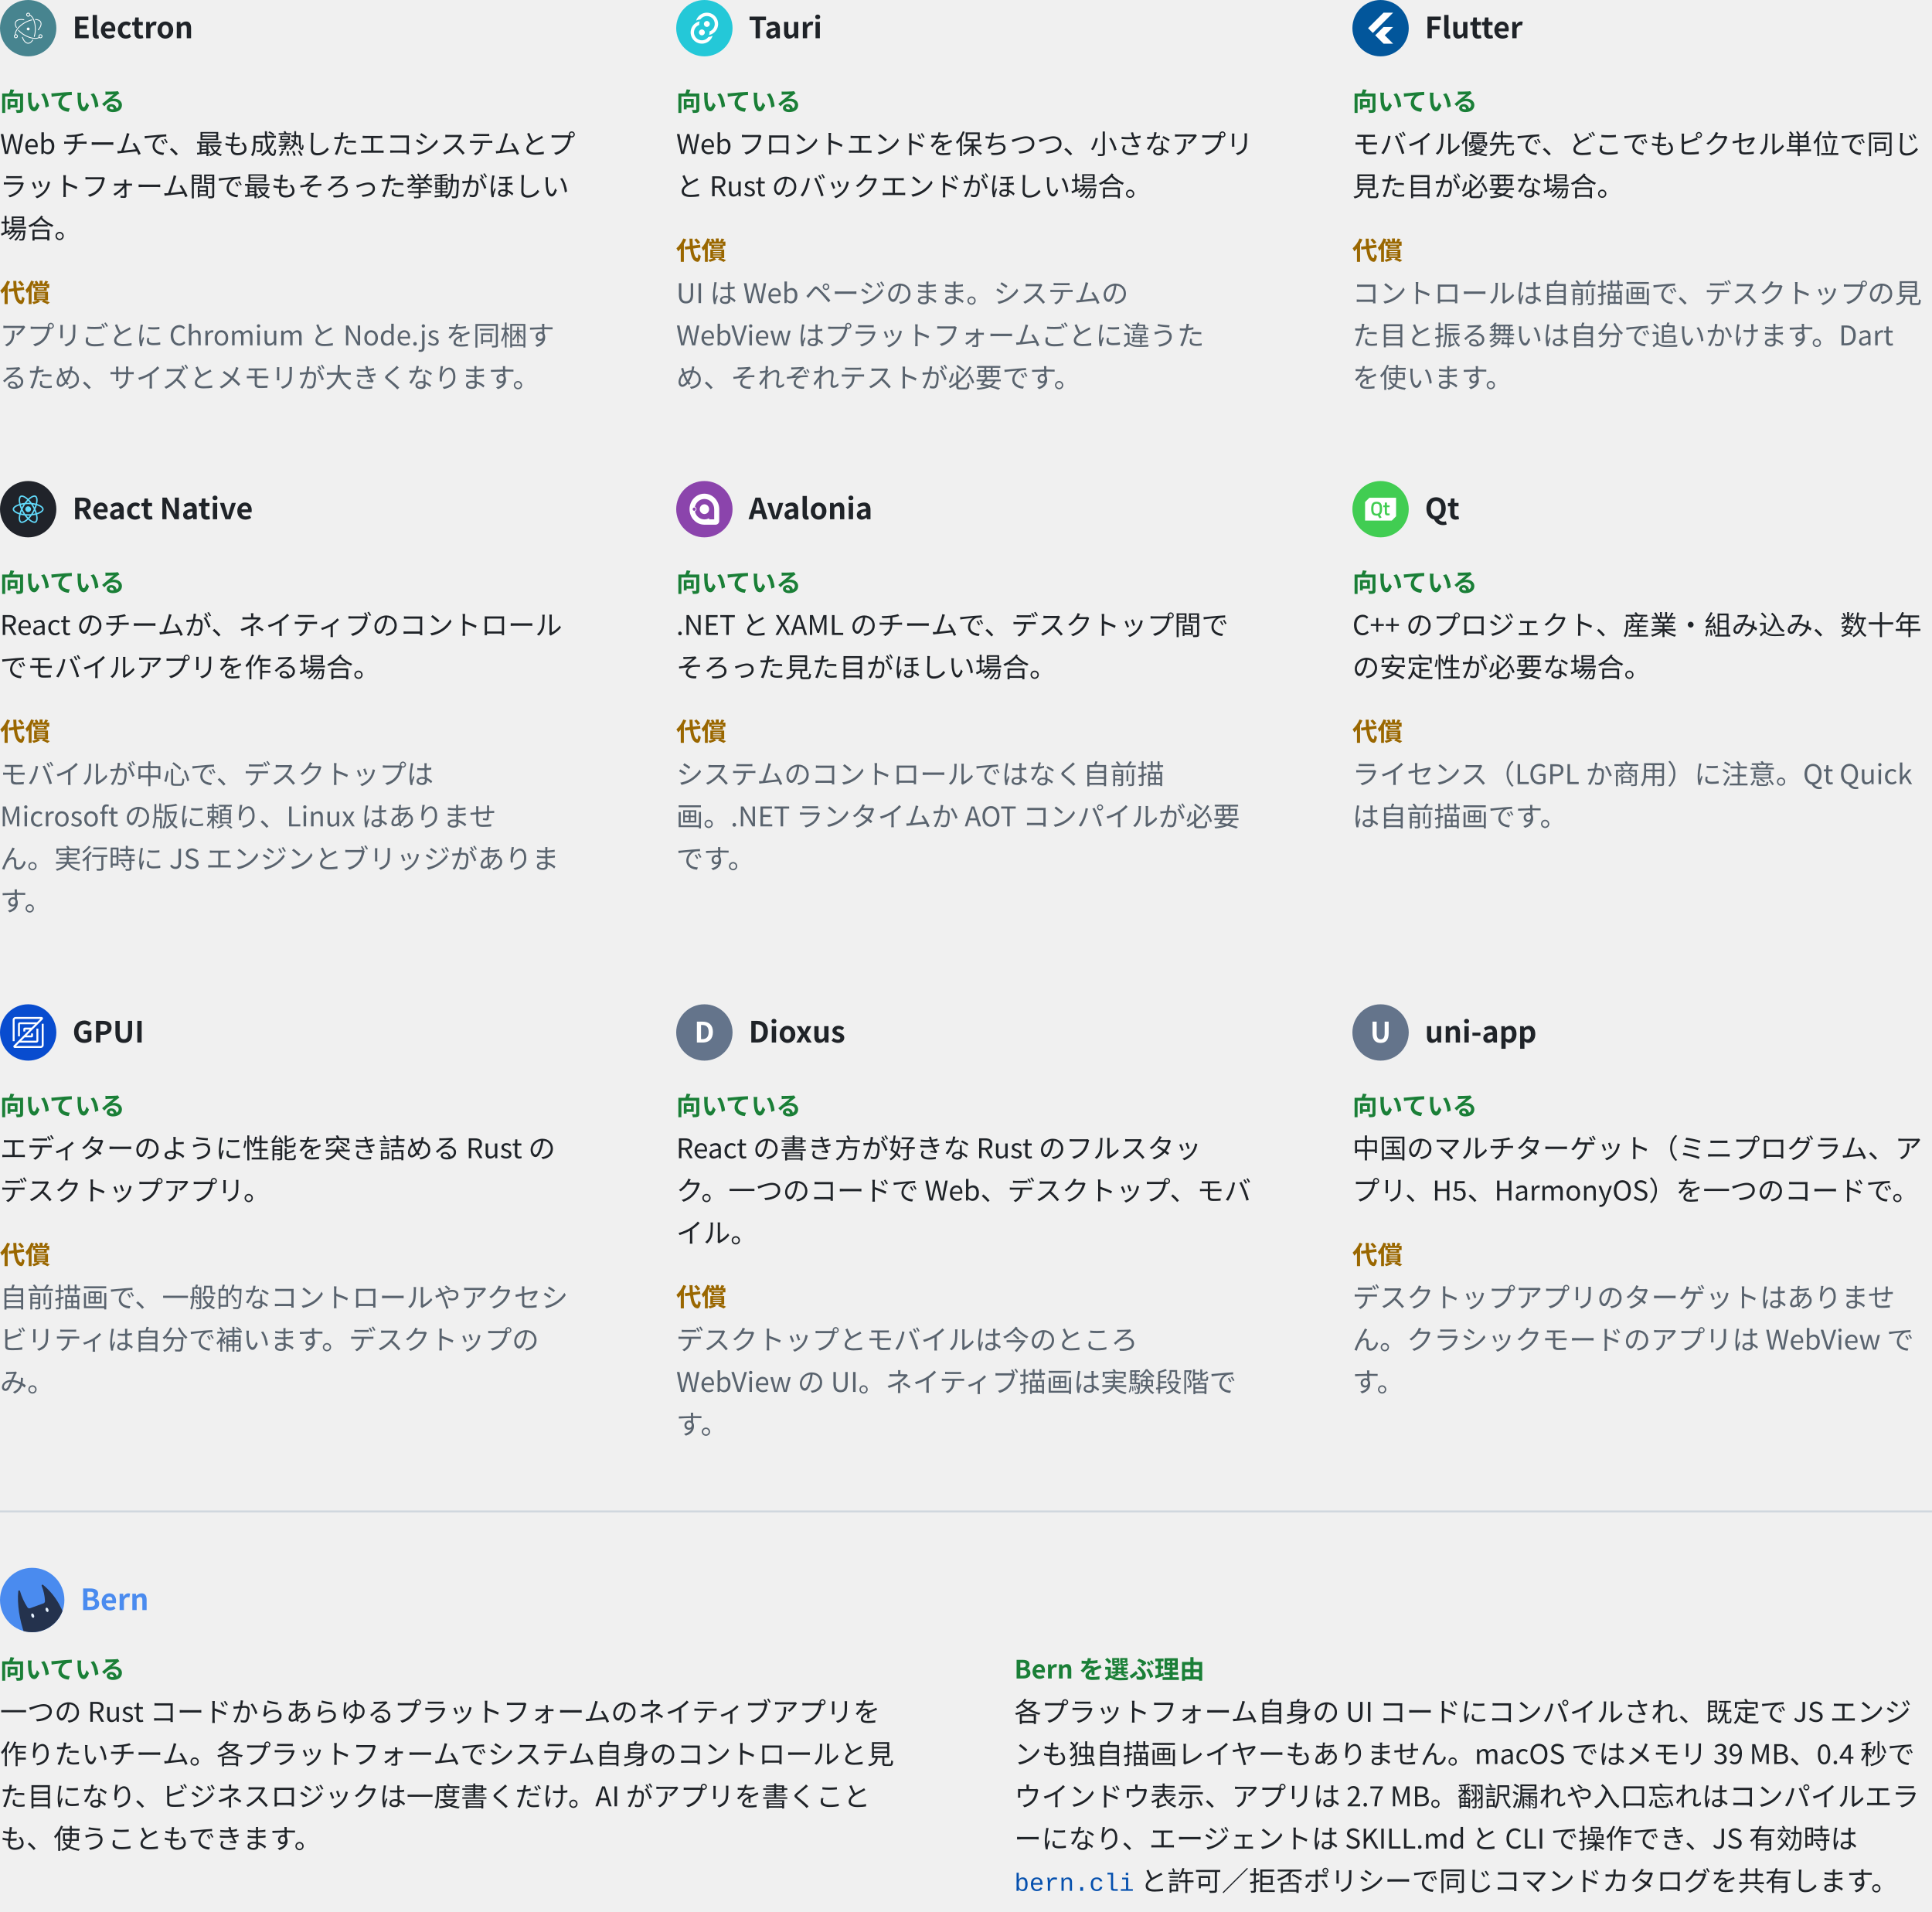
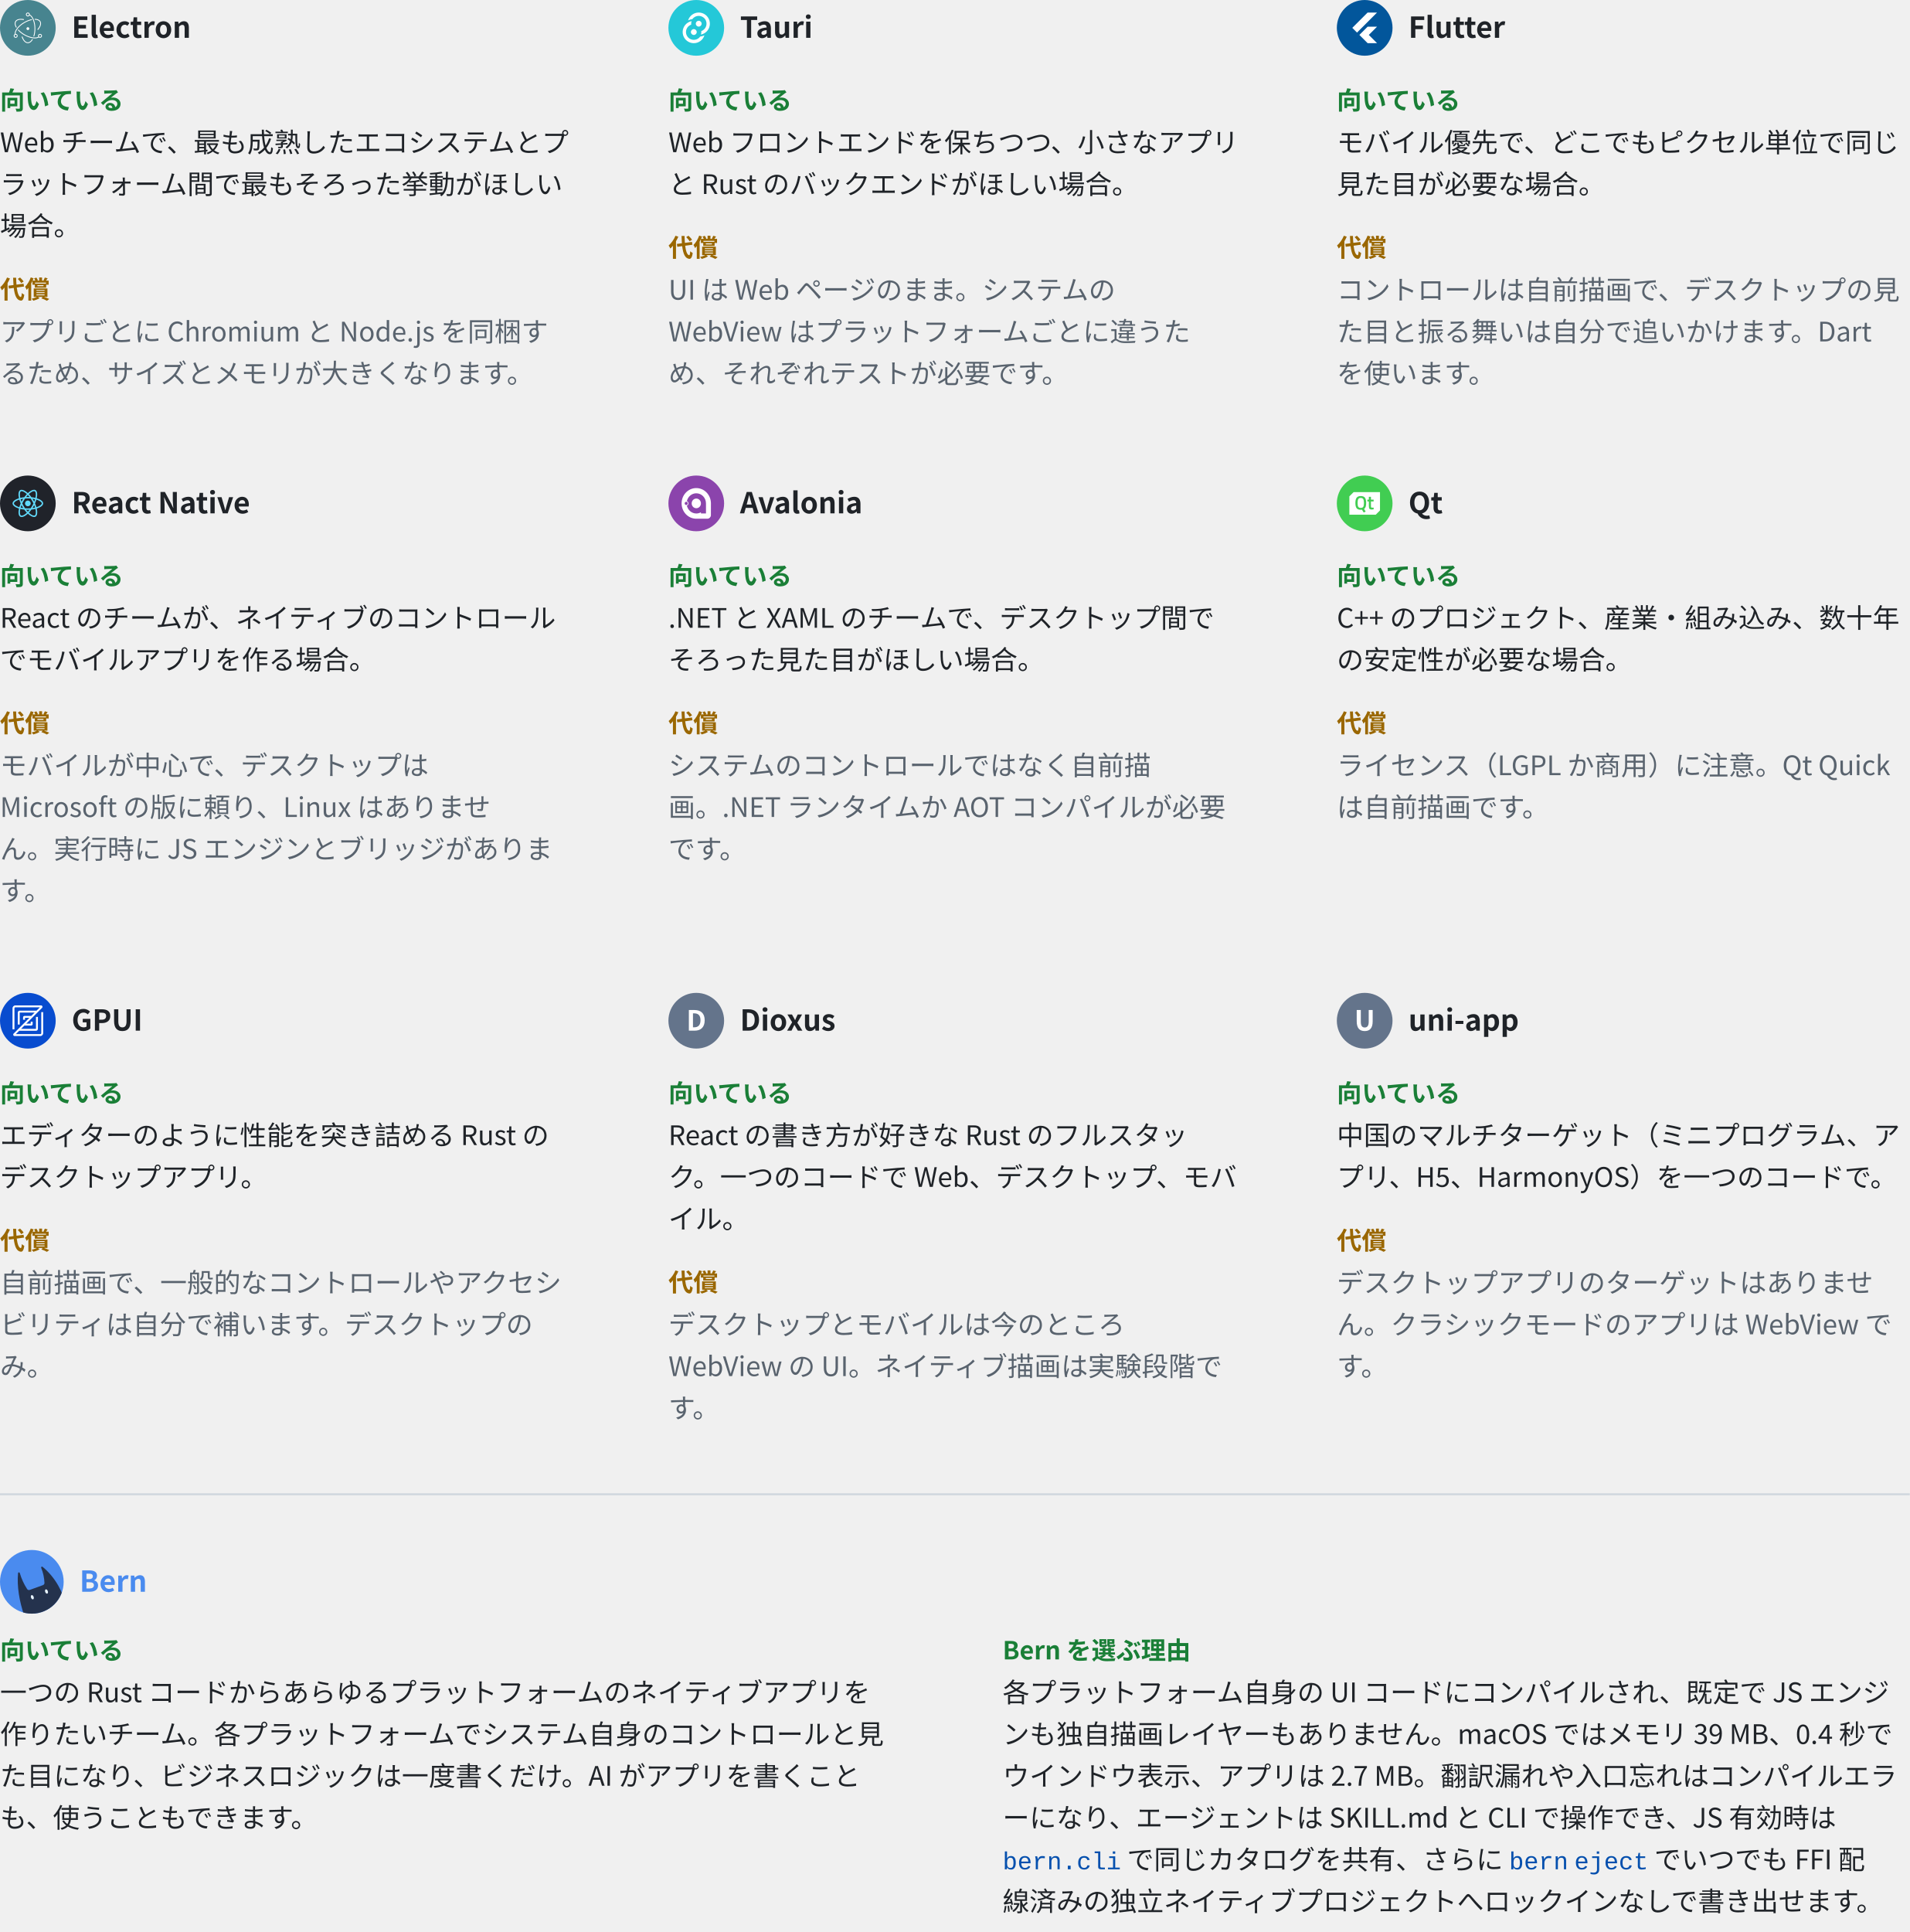
- <svg xmlns="http://www.w3.org/2000/svg" viewBox="0 0 960 950" width="960" height="950" font-family="-apple-system, BlinkMacSystemFont, 'Segoe UI', 'PingFang SC', 'Hiragino Sans GB', 'Microsoft YaHei', 'Noto Sans CJK SC', 'Helvetica Neue', Arial, sans-serif">
+ <svg xmlns="http://www.w3.org/2000/svg" viewBox="0 0 960 971" width="960" height="971" font-family="-apple-system, BlinkMacSystemFont, 'Segoe UI', 'PingFang SC', 'Hiragino Sans GB', 'Microsoft YaHei', 'Noto Sans CJK SC', 'Helvetica Neue', Arial, sans-serif">
  <defs>
    <symbol id="bern-logo" viewBox="0 0 1024 1024">
      <defs>
        <clipPath id="bern-symbol-disc">
          <circle cx="512" cy="512" r="512" />
        </clipPath>
      </defs>
      <g clip-path="url(#bern-symbol-disc)">
        <rect width="1024" height="1024" fill="#4A8BEF" />
        <path fill="#24324D" d="M 290.4 372.1 C 270.7 579.3 309.8 827.6 392.0 1060.0 L 1100 1100 L 1060.0 880.0 C 1013.0 692.2 904.4 451.5 684.3 270.5 A 14 14 0 0 0 662.4 286.5 C 693.7 364.2 711.6 444.8 715.3 529.4 A 36 36 0 0 1 691.6 564.9 C 620.6 590.7 549.5 616.5 478.5 642.4 A 36 36 0 0 1 436.0 628.1 C 383.8 547.6 344.6 461.1 317.8 369.5 A 14 14 0 0 0 290.4 372.1 Z" />
        <ellipse rx="22" ry="36" fill="#E8F4FF" transform="translate(520 760) rotate(-20)" />
        <ellipse rx="22" ry="36" fill="#E8F4FF" transform="translate(748 668) rotate(-20)" />
      </g>
    </symbol>
  </defs>
  <g transform="translate(0.0 0.0)">
    <circle cx="14.0" cy="14.0" r="14.0" fill="#47848F" />
    <path d="M12.011 0c-.85 0-1.539.689-1.539 1.539 0 .85.689 1.539 1.539 1.539.595 0 1.11-.338 1.366-.832 2.221 1.268 3.847 5.473 3.847 10.362 0 2.071-.289 4.056-.825 5.769a.322.322 0 0 0 .211.403.322.322 0 0 0 .403-.211c.556-1.776.854-3.825.854-5.96 0-5.193-1.772-9.686-4.321-11.003.001-.022.004-.044.004-.067 0-.85-.689-1.539-1.539-1.539zm0 .643a.896.896 0 1 1 0 1.792.896.896 0 1 1 0-1.792zm-5.486 4.305c-2.067.007-3.647.665-4.388 1.948-.738 1.277-.527 2.971.511 4.781a.322.322 0 0 0 .558-.32C2.271 9.727 2.089 8.266 2.694 7.218c.821-1.422 3.033-1.955 5.932-1.427a.322.322 0 0 0 .115-.633c-.784-.143-1.527-.212-2.216-.21zm11.052.018a.322.322 0 0 0-.008.643c1.834.024 3.156.596 3.75 1.626.819 1.419.18 3.595-1.718 5.837a.322.322 0 0 0 .038.454.322.322 0 0 0 .453-.038c2.054-2.426 2.771-4.866 1.784-6.574-.726-1.257-2.26-1.921-4.299-1.947zm-2.698.292a.323.323 0 0 0-.065.007c-1.857.398-3.833 1.175-5.731 2.271-4.57 2.638-7.592 6.495-7.36 9.372-.473.263-.793.766-.793 1.345 0 .85.689 1.539 1.539 1.539.85 0 1.539-.689 1.539-1.539 0-.85-.689-1.539-1.539-1.539-.038 0-.075.003-.113.006-.1-2.56 2.743-6.141 7.048-8.627 1.841-1.063 3.755-1.816 5.545-2.2a.322.322 0 0 0-.07-.636zm-2.879 6.236a1.119 1.119 0 0 0-.224.025c-.601.13-.983.723-.853 1.324.13.601.723.983 1.324.853.601-.13.983-.723.853-1.324-.114-.526-.582-.884-1.099-.879zM4.532 13.341a.321.321 0 0 0-.232.084.321.321 0 0 0-.021.454c1.268 1.394 2.916 2.701 4.795 3.786 4.415 2.549 9.106 3.285 11.561 1.839a1.53 1.53 0 0 0 .897.29c.85 0 1.539-.689 1.539-1.539 0-.85-.689-1.539-1.539-1.539-.85 0-1.539.689-1.539 1.539 0 .276.074.534.201.758-2.245 1.214-6.631.5-10.798-1.905-1.823-1.052-3.418-2.318-4.64-3.661a.321.321 0 0 0-.223-.105zm-2.063 4.017a.896.896 0 1 1 0 1.792.896.896 0 1 1 0-1.792zm19.062 0a.896.896 0 1 1 0 1.792.891.891 0 0 1-.586-.219c-.003-.004-.004-.008-.007-.012a.32.32 0 0 0-.096-.091.896.896 0 0 1 .689-1.469zm-14.005 1.368a.322.322 0 0 0-.321.43C8.279 22.154 10.036 24 12.011 24c1.441 0 2.773-.982 3.813-2.711a.322.322 0 0 0-.11-.441.322.322 0 0 0-.442.11c-.934 1.554-2.081 2.399-3.261 2.399-1.641 0-3.208-1.647-4.2-4.418a.322.322 0 0 0-.285-.213z" fill="#FFFFFF" transform="translate(6.30 6.30) scale(0.6417)" />
    <text x="36" y="19" font-size="14.5" font-weight="700" fill="#1F2328">Electron</text>
    <text x="0.0" y="55.0" font-size="12.5" font-weight="700" fill="#1A7F37">向いている</text>
    <text x="0.0" y="76.5" font-size="13.5" fill="#1F2328">Web チームで、最も成熟したエコシステムとプ</text>
    <text x="0.0" y="97.5" font-size="13.5" fill="#1F2328">ラットフォーム間で最もそろった挙動がほしい</text>
    <text x="0.0" y="118.5" font-size="13.5" fill="#1F2328">場合。</text>
    <text x="0.0" y="150.0" font-size="12.5" font-weight="700" fill="#9A6700">代償</text>
    <text x="0.0" y="171.6" font-size="13.5" fill="#59636E">アプリごとに Chromium と Node.js を同梱す</text>
    <text x="0.0" y="192.6" font-size="13.5" fill="#59636E">るため、サイズとメモリが大きくなります。</text>
  </g>
  <g transform="translate(336.0 0.0)">
    <circle cx="14.0" cy="14.0" r="14.0" fill="#24C8D8" />
    <path d="M13.912 0a8.72 8.72 0 0 0-8.308 6.139c1.05-.515 2.18-.845 3.342-.976 2.415-3.363 7.4-3.412 9.88-.097 2.48 3.315 1.025 8.084-2.883 9.45a6.131 6.131 0 0 1-.3 2.762 8.72 8.72 0 0 0 3.01-1.225A8.72 8.72 0 0 0 13.913 0zm.082 6.451a2.284 2.284 0 1 0-.15 4.566 2.284 2.284 0 0 0 .15-4.566zm-5.629.27a8.72 8.72 0 0 0-3.031 1.235 8.72 8.72 0 1 0 13.06 9.913 10.173 10.174 0 0 1-3.343.965 6.125 6.125 0 1 1-7.028-9.343 6.114 6.115 0 0 1 .342-2.772zm1.713 6.27a2.284 2.284 0 0 0-2.284 2.283 2.284 2.284 0 0 0 2.284 2.284 2.284 2.284 0 0 0 2.284-2.284 2.284 2.284 0 0 0-2.284-2.284z" fill="#FFFFFF" transform="translate(6.30 6.30) scale(0.6417)" />
    <text x="36" y="19" font-size="14.5" font-weight="700" fill="#1F2328">Tauri</text>
    <text x="0.0" y="55.0" font-size="12.5" font-weight="700" fill="#1A7F37">向いている</text>
    <text x="0.0" y="76.5" font-size="13.5" fill="#1F2328">Web フロントエンドを保ちつつ、小さなアプリ</text>
    <text x="0.0" y="97.5" font-size="13.5" fill="#1F2328">と Rust のバックエンドがほしい場合。</text>
    <text x="0.0" y="129.0" font-size="12.5" font-weight="700" fill="#9A6700">代償</text>
    <text x="0.0" y="150.6" font-size="13.5" fill="#59636E">UI は Web ページのまま。システムの</text>
    <text x="0.0" y="171.6" font-size="13.5" fill="#59636E">WebView はプラットフォームごとに違うた</text>
    <text x="0.0" y="192.6" font-size="13.5" fill="#59636E">め、それぞれテストが必要です。</text>
  </g>
  <g transform="translate(672.0 0.0)">
    <circle cx="14.0" cy="14.0" r="14.0" fill="#02569B" />
    <path d="M14.314 0L2.3 12 6 15.7 21.684.013h-7.357zm.014 11.072L7.857 17.53l6.47 6.47H21.7l-6.46-6.468 6.46-6.46h-7.37z" fill="#FFFFFF" transform="translate(6.30 6.30) scale(0.6417)" />
    <text x="36" y="19" font-size="14.5" font-weight="700" fill="#1F2328">Flutter</text>
    <text x="0.0" y="55.0" font-size="12.5" font-weight="700" fill="#1A7F37">向いている</text>
    <text x="0.0" y="76.5" font-size="13.5" fill="#1F2328">モバイル優先で、どこでもピクセル単位で同じ</text>
    <text x="0.0" y="97.5" font-size="13.5" fill="#1F2328">見た目が必要な場合。</text>
    <text x="0.0" y="129.0" font-size="12.5" font-weight="700" fill="#9A6700">代償</text>
    <text x="0.0" y="150.6" font-size="13.5" fill="#59636E">コントロールは自前描画で、デスクトップの見</text>
    <text x="0.0" y="171.6" font-size="13.5" fill="#59636E">た目と振る舞いは自分で追いかけます。Dart</text>
    <text x="0.0" y="192.6" font-size="13.5" fill="#59636E">を使います。</text>
  </g>
  <g transform="translate(0.0 239.0)">
    <circle cx="14.0" cy="14.0" r="14.0" fill="#20232A" />
    <path d="M14.23 12.004a2.236 2.236 0 0 1-2.235 2.236 2.236 2.236 0 0 1-2.236-2.236 2.236 2.236 0 0 1 2.235-2.236 2.236 2.236 0 0 1 2.236 2.236zm2.648-10.69c-1.346 0-3.107.96-4.888 2.622-1.78-1.653-3.542-2.602-4.887-2.602-.41 0-.783.093-1.106.278-1.375.793-1.683 3.264-.973 6.365C1.98 8.917 0 10.42 0 12.004c0 1.59 1.99 3.097 5.043 4.03-.704 3.113-.39 5.588.988 6.38.32.187.69.275 1.102.275 1.345 0 3.107-.96 4.888-2.624 1.78 1.654 3.542 2.603 4.887 2.603.41 0 .783-.09 1.106-.275 1.374-.792 1.683-3.263.973-6.365C22.02 15.096 24 13.59 24 12.004c0-1.59-1.99-3.097-5.043-4.032.704-3.11.39-5.587-.988-6.38-.318-.184-.688-.277-1.092-.278zm-.005 1.09v.006c.225 0 .406.044.558.127.666.382.955 1.835.73 3.704-.054.46-.142.945-.25 1.44-.96-.236-2.006-.417-3.107-.534-.66-.905-1.345-1.727-2.035-2.447 1.592-1.48 3.087-2.292 4.105-2.295zm-9.77.02c1.012 0 2.514.808 4.11 2.28-.686.72-1.37 1.537-2.02 2.442-1.107.117-2.154.298-3.113.538-.112-.49-.195-.964-.254-1.42-.23-1.868.054-3.32.714-3.707.19-.09.4-.127.563-.132zm4.882 3.05c.455.468.91.992 1.36 1.564-.44-.02-.89-.034-1.345-.034-.46 0-.915.01-1.36.034.44-.572.895-1.096 1.345-1.565zM12 8.1c.74 0 1.477.034 2.202.093.406.582.802 1.203 1.183 1.86.372.64.71 1.29 1.018 1.946-.308.655-.646 1.31-1.013 1.95-.38.66-.773 1.288-1.18 1.87-.728.063-1.466.098-2.21.098-.74 0-1.477-.035-2.202-.093-.406-.582-.802-1.204-1.183-1.86-.372-.64-.71-1.29-1.018-1.946.303-.657.646-1.313 1.013-1.954.38-.66.773-1.286 1.18-1.868.728-.064 1.466-.098 2.21-.098zm-3.635.254c-.24.377-.48.763-.704 1.16-.225.39-.435.782-.635 1.174-.265-.656-.49-1.31-.676-1.947.64-.15 1.315-.283 2.015-.386zm7.26 0c.695.103 1.365.23 2.006.387-.18.632-.405 1.282-.66 1.933-.2-.39-.41-.783-.64-1.174-.225-.392-.465-.774-.705-1.146zm3.063.675c.484.15.944.317 1.375.498 1.732.74 2.852 1.708 2.852 2.476-.005.768-1.125 1.74-2.857 2.475-.42.18-.88.342-1.355.493-.28-.958-.646-1.956-1.1-2.98.45-1.017.81-2.01 1.085-2.964zm-13.395.004c.278.96.645 1.957 1.1 2.98-.45 1.017-.812 2.01-1.086 2.964-.484-.15-.944-.318-1.37-.5-1.732-.737-2.852-1.706-2.852-2.474 0-.768 1.12-1.742 2.852-2.476.42-.18.88-.342 1.356-.494zm11.678 4.28c.265.657.49 1.312.676 1.948-.64.157-1.316.29-2.016.39.24-.375.48-.762.705-1.158.225-.39.435-.788.636-1.18zm-9.945.02c.2.392.41.783.64 1.175.23.39.465.772.705 1.143-.695-.102-1.365-.23-2.006-.386.18-.63.406-1.282.66-1.933zM17.92 16.32c.112.493.2.968.254 1.423.23 1.868-.054 3.32-.714 3.708-.147.09-.338.128-.563.128-1.012 0-2.514-.807-4.11-2.28.686-.72 1.37-1.536 2.02-2.44 1.107-.118 2.154-.3 3.113-.54zm-11.83.01c.96.234 2.006.415 3.107.532.66.905 1.345 1.727 2.035 2.446-1.595 1.483-3.092 2.295-4.11 2.295-.22-.005-.406-.05-.553-.132-.666-.38-.955-1.834-.73-3.703.054-.46.142-.944.25-1.438zm4.56.64c.44.02.89.034 1.345.034.46 0 .915-.01 1.36-.034-.44.572-.895 1.095-1.345 1.565-.455-.47-.91-.993-1.36-1.565z" fill="#61DAFB" transform="translate(6.30 6.30) scale(0.6417)" />
    <text x="36" y="19" font-size="14.5" font-weight="700" fill="#1F2328">React Native</text>
    <text x="0.0" y="55.0" font-size="12.5" font-weight="700" fill="#1A7F37">向いている</text>
    <text x="0.0" y="76.5" font-size="13.5" fill="#1F2328">React のチームが、ネイティブのコントロール</text>
    <text x="0.0" y="97.5" font-size="13.5" fill="#1F2328">でモバイルアプリを作る場合。</text>
    <text x="0.0" y="129.0" font-size="12.5" font-weight="700" fill="#9A6700">代償</text>
    <text x="0.0" y="150.6" font-size="13.5" fill="#59636E">モバイルが中心で、デスクトップは</text>
    <text x="0.0" y="171.6" font-size="13.5" fill="#59636E">Microsoft の版に頼り、Linux はありませ</text>
    <text x="0.0" y="192.6" font-size="13.5" fill="#59636E">ん。実行時に JS エンジンとブリッジがありま</text>
    <text x="0.0" y="213.6" font-size="13.5" fill="#59636E">す。</text>
  </g>
  <g transform="translate(336.0 239.0)">
    <circle cx="14.0" cy="14.0" r="14.0" fill="#8B44AC" />
    <path d="M12.034 8.208c-2.003 0-3.627 1.696-3.627 3.789s1.624 3.789 3.627 3.789 3.627-1.697 3.627-3.79-1.624-3.788-3.627-3.788m-7.392 2.067c.72.211 1.248.902 1.248 1.722s-.528 1.51-1.248 1.721c.752 3.54 3.776 6.188 7.392 6.188 1.316 0 2.554-.35 3.632-.967v.914h3.94v-7.528a5 5 0 0 0 0-.224v-.104c0-4.369-3.39-7.91-7.572-7.91-3.616 0-6.64 2.648-7.392 6.188m-.5 2.982c.67 0 1.212-.567 1.212-1.266s-.542-1.265-1.212-1.265-1.211.566-1.211 1.265c0 .7.542 1.266 1.211 1.266M20.682 24H11.8C5.549 23.887.515 18.556.515 12c0-6.627 5.143-12 11.487-12 6.241 0 11.32 5.2 11.483 11.678l-.02 9.743C23.3 22.876 22.12 24 20.683 24" fill="#FFFFFF" transform="translate(6.30 6.30) scale(0.6417)" />
    <text x="36" y="19" font-size="14.5" font-weight="700" fill="#1F2328">Avalonia</text>
    <text x="0.0" y="55.0" font-size="12.5" font-weight="700" fill="#1A7F37">向いている</text>
    <text x="0.0" y="76.5" font-size="13.5" fill="#1F2328">.NET と XAML のチームで、デスクトップ間で</text>
    <text x="0.0" y="97.5" font-size="13.5" fill="#1F2328">そろった見た目がほしい場合。</text>
    <text x="0.0" y="129.0" font-size="12.5" font-weight="700" fill="#9A6700">代償</text>
    <text x="0.0" y="150.6" font-size="13.5" fill="#59636E">システムのコントロールではなく自前描</text>
    <text x="0.0" y="171.6" font-size="13.5" fill="#59636E">画。.NET ランタイムか AOT コンパイルが必要</text>
    <text x="0.0" y="192.6" font-size="13.5" fill="#59636E">です。</text>
  </g>
  <g transform="translate(672.0 239.0)">
    <circle cx="14.0" cy="14.0" r="14.0" fill="#41CD52" />
    <path d="M21.693 3.162H3.33L0 6.49v14.348h20.671L24 17.51V3.162zM12.785 18.4l-1.562.728-1.35-2.217c-.196.057-.499.09-.924.09-1.579 0-2.683-.425-3.305-1.276-.622-.85-.932-2.2-.932-4.033 0-1.84.319-3.206.949-4.098.63-.892 1.726-1.341 3.288-1.341 1.562 0 2.658.441 3.28 1.333.63.883.94 2.25.94 4.098 0 1.219-.13 2.2-.384 2.945-.261.752-.679 1.325-1.268 1.718zm4.736-1.587c-.858 0-1.447-.196-1.766-.59-.32-.392-.483-1.136-.483-2.232v-3.534H14.11V9.051h1.162V6.843h1.644V9.05h2.094v1.415h-2.094v3.346c0 .622.05 1.03.14 1.227.09.204.326.303.695.303l1.243-.05.073 1.326c-.67.13-1.186.196-1.546.196zm-8.58-9.08c-.95 0-1.604.311-1.963.94-.352.63-.532 1.629-.532 3.011 0 1.374.172 2.364.515 2.953.344.589 1.006.892 1.98.892.973 0 1.628-.295 1.971-.876.335-.58.507-1.57.507-2.953 0-1.39-.172-2.396-.523-3.026-.352-.63-1.006-.94-1.955-.94Z" fill="#FFFFFF" transform="translate(6.30 6.30) scale(0.6417)" />
    <text x="36" y="19" font-size="14.5" font-weight="700" fill="#1F2328">Qt</text>
    <text x="0.0" y="55.0" font-size="12.5" font-weight="700" fill="#1A7F37">向いている</text>
    <text x="0.0" y="76.5" font-size="13.5" fill="#1F2328">C++ のプロジェクト、産業・組み込み、数十年</text>
    <text x="0.0" y="97.5" font-size="13.5" fill="#1F2328">の安定性が必要な場合。</text>
    <text x="0.0" y="129.0" font-size="12.5" font-weight="700" fill="#9A6700">代償</text>
    <text x="0.0" y="150.6" font-size="13.5" fill="#59636E">ライセンス（LGPL か商用）に注意。Qt Quick</text>
    <text x="0.0" y="171.6" font-size="13.5" fill="#59636E">は自前描画です。</text>
  </g>
  <g transform="translate(0.0 499.0)">
    <circle cx="14.0" cy="14.0" r="14.0" fill="#084CCF" />
    <path d="M2.25 1.5a.75.75 0 0 0-.75.75v16.5H0V2.25A2.25 2.25 0 0 1 2.25 0h20.095c1.002 0 1.504 1.212.795 1.92L10.764 14.298h3.486V12.75h1.5v1.922a1.125 1.125 0 0 1-1.125 1.125H9.264l-2.578 2.578h11.689V9h1.5v9.375a1.5 1.5 0 0 1-1.5 1.5H5.185L2.562 22.5H21.75a.75.75 0 0 0 .75-.75V5.25H24v16.5A2.25 2.25 0 0 1 21.75 24H1.655C.653 24 .151 22.788.86 22.08L13.19 9.75H9.75v1.5h-1.5V9.375A1.125 1.125 0 0 1 9.375 8.25h5.314l2.625-2.625H5.625V15h-1.5V5.625a1.5 1.5 0 0 1 1.5-1.5h13.19L21.438 1.5z" fill="#FFFFFF" transform="translate(6.30 6.30) scale(0.6417)" />
    <text x="36" y="19" font-size="14.5" font-weight="700" fill="#1F2328">GPUI</text>
    <text x="0.0" y="55.0" font-size="12.5" font-weight="700" fill="#1A7F37">向いている</text>
    <text x="0.0" y="76.5" font-size="13.5" fill="#1F2328">エディターのように性能を突き詰める Rust の</text>
    <text x="0.0" y="97.5" font-size="13.5" fill="#1F2328">デスクトップアプリ。</text>
    <text x="0.0" y="129.0" font-size="12.5" font-weight="700" fill="#9A6700">代償</text>
    <text x="0.0" y="150.6" font-size="13.5" fill="#59636E">自前描画で、一般的なコントロールやアクセシ</text>
    <text x="0.0" y="171.6" font-size="13.5" fill="#59636E">ビリティは自分で補います。デスクトップの</text>
    <text x="0.0" y="192.6" font-size="13.5" fill="#59636E">み。</text>
  </g>
  <g transform="translate(336.0 499.0)">
    <circle cx="14.0" cy="14.0" r="14.0" fill="#64748B" />
    <text x="14.0" y="19.0" text-anchor="middle" font-size="14.0" font-weight="700" fill="#FFFFFF">D</text>
    <text x="36" y="19" font-size="14.5" font-weight="700" fill="#1F2328">Dioxus</text>
    <text x="0.0" y="55.0" font-size="12.5" font-weight="700" fill="#1A7F37">向いている</text>
    <text x="0.0" y="76.5" font-size="13.5" fill="#1F2328">React の書き方が好きな Rust のフルスタッ</text>
    <text x="0.0" y="97.5" font-size="13.5" fill="#1F2328">ク。一つのコードで Web、デスクトップ、モバ</text>
    <text x="0.0" y="118.5" font-size="13.5" fill="#1F2328">イル。</text>
    <text x="0.0" y="150.0" font-size="12.5" font-weight="700" fill="#9A6700">代償</text>
    <text x="0.0" y="171.6" font-size="13.5" fill="#59636E">デスクトップとモバイルは今のところ</text>
    <text x="0.0" y="192.6" font-size="13.5" fill="#59636E">WebView の UI。ネイティブ描画は実験段階で</text>
    <text x="0.0" y="213.6" font-size="13.5" fill="#59636E">す。</text>
  </g>
  <g transform="translate(672.0 499.0)">
    <circle cx="14.0" cy="14.0" r="14.0" fill="#64748B" />
    <text x="14.0" y="19.0" text-anchor="middle" font-size="14.0" font-weight="700" fill="#FFFFFF">U</text>
    <text x="36" y="19" font-size="14.5" font-weight="700" fill="#1F2328">uni-app</text>
    <text x="0.0" y="55.0" font-size="12.5" font-weight="700" fill="#1A7F37">向いている</text>
    <text x="0.0" y="76.5" font-size="13.5" fill="#1F2328">中国のマルチターゲット（ミニプログラム、ア</text>
    <text x="0.0" y="97.5" font-size="13.5" fill="#1F2328">プリ、H5、HarmonyOS）を一つのコードで。</text>
    <text x="0.0" y="129.0" font-size="12.5" font-weight="700" fill="#9A6700">代償</text>
    <text x="0.0" y="150.6" font-size="13.5" fill="#59636E">デスクトップアプリのターゲットはありませ</text>
    <text x="0.0" y="171.6" font-size="13.5" fill="#59636E">ん。クラシックモードのアプリは WebView で</text>
    <text x="0.0" y="192.6" font-size="13.5" fill="#59636E">す。</text>
  </g>
  <line x1="0" y1="751.0" x2="960" y2="751.0" stroke="#D0D7DE" />
  <use href="#bern-logo" x="0.0" y="779.0" width="32.0" height="32.0" />
  <text x="40" y="800" font-size="14.5" font-weight="700" fill="#4A8BEF">Bern</text>
  <text x="0.0" y="834.0" font-size="12.5" font-weight="700" fill="#1A7F37">向いている</text>
  <text x="0.0" y="855.5" font-size="13.5" fill="#1F2328">一つの Rust コードからあらゆるプラットフォームのネイティブアプリを</text>
  <text x="0.0" y="876.5" font-size="13.5" fill="#1F2328">作りたいチーム。各プラットフォームでシステム自身のコントロールと見</text>
  <text x="0.0" y="897.5" font-size="13.5" fill="#1F2328">た目になり、ビジネスロジックは一度書くだけ。AI がアプリを書くこと</text>
  <text x="0.0" y="918.5" font-size="13.5" fill="#1F2328">も、使うこともできます。</text>
  <text x="504.0" y="834.0" font-size="12.5" font-weight="700" fill="#1A7F37">Bern を選ぶ理由</text>
  <text x="504.0" y="855.5" font-size="13.5" fill="#1F2328">各プラットフォーム自身の UI コードにコンパイルされ、既定で JS エンジ</text>
  <text x="504.0" y="876.5" font-size="13.5" fill="#1F2328">ンも独自描画レイヤーもありません。macOS ではメモリ 39 MB、0.4 秒で</text>
  <text x="504.0" y="897.5" font-size="13.5" fill="#1F2328">ウインドウ表示、アプリは 2.7 MB。翻訳漏れや入口忘れはコンパイルエラ</text>
  <text x="504.0" y="918.5" font-size="13.5" fill="#1F2328">ーになり、エージェントは SKILL.md と CLI で操作でき、JS 有効時は</text>
  <text x="504.0" y="939.5" font-size="13.5" fill="#1F2328">
-     <tspan font-family="ui-monospace, SFMono-Regular, Menlo, Consolas, 'Liberation Mono', monospace" font-size="12.4" fill="#0550AE">bern.cli</tspan> と許可／拒否ポリシーで同じコマンドカタログを共有します。</text>
+     <tspan font-family="ui-monospace, SFMono-Regular, Menlo, Consolas, 'Liberation Mono', monospace" font-size="12.4" fill="#0550AE">bern.cli</tspan> で同じカタログを共有、さらに <tspan font-family="ui-monospace, SFMono-Regular, Menlo, Consolas, 'Liberation Mono', monospace" font-size="12.4" fill="#0550AE">bern</tspan>
+     <tspan font-family="ui-monospace, SFMono-Regular, Menlo, Consolas, 'Liberation Mono', monospace" font-size="12.4" fill="#0550AE">eject</tspan> でいつでも FFI 配</text>
+   <text x="504.0" y="960.5" font-size="13.5" fill="#1F2328">線済みの独立ネイティブプロジェクトへロックインなしで書き出せます。</text>
</svg>
